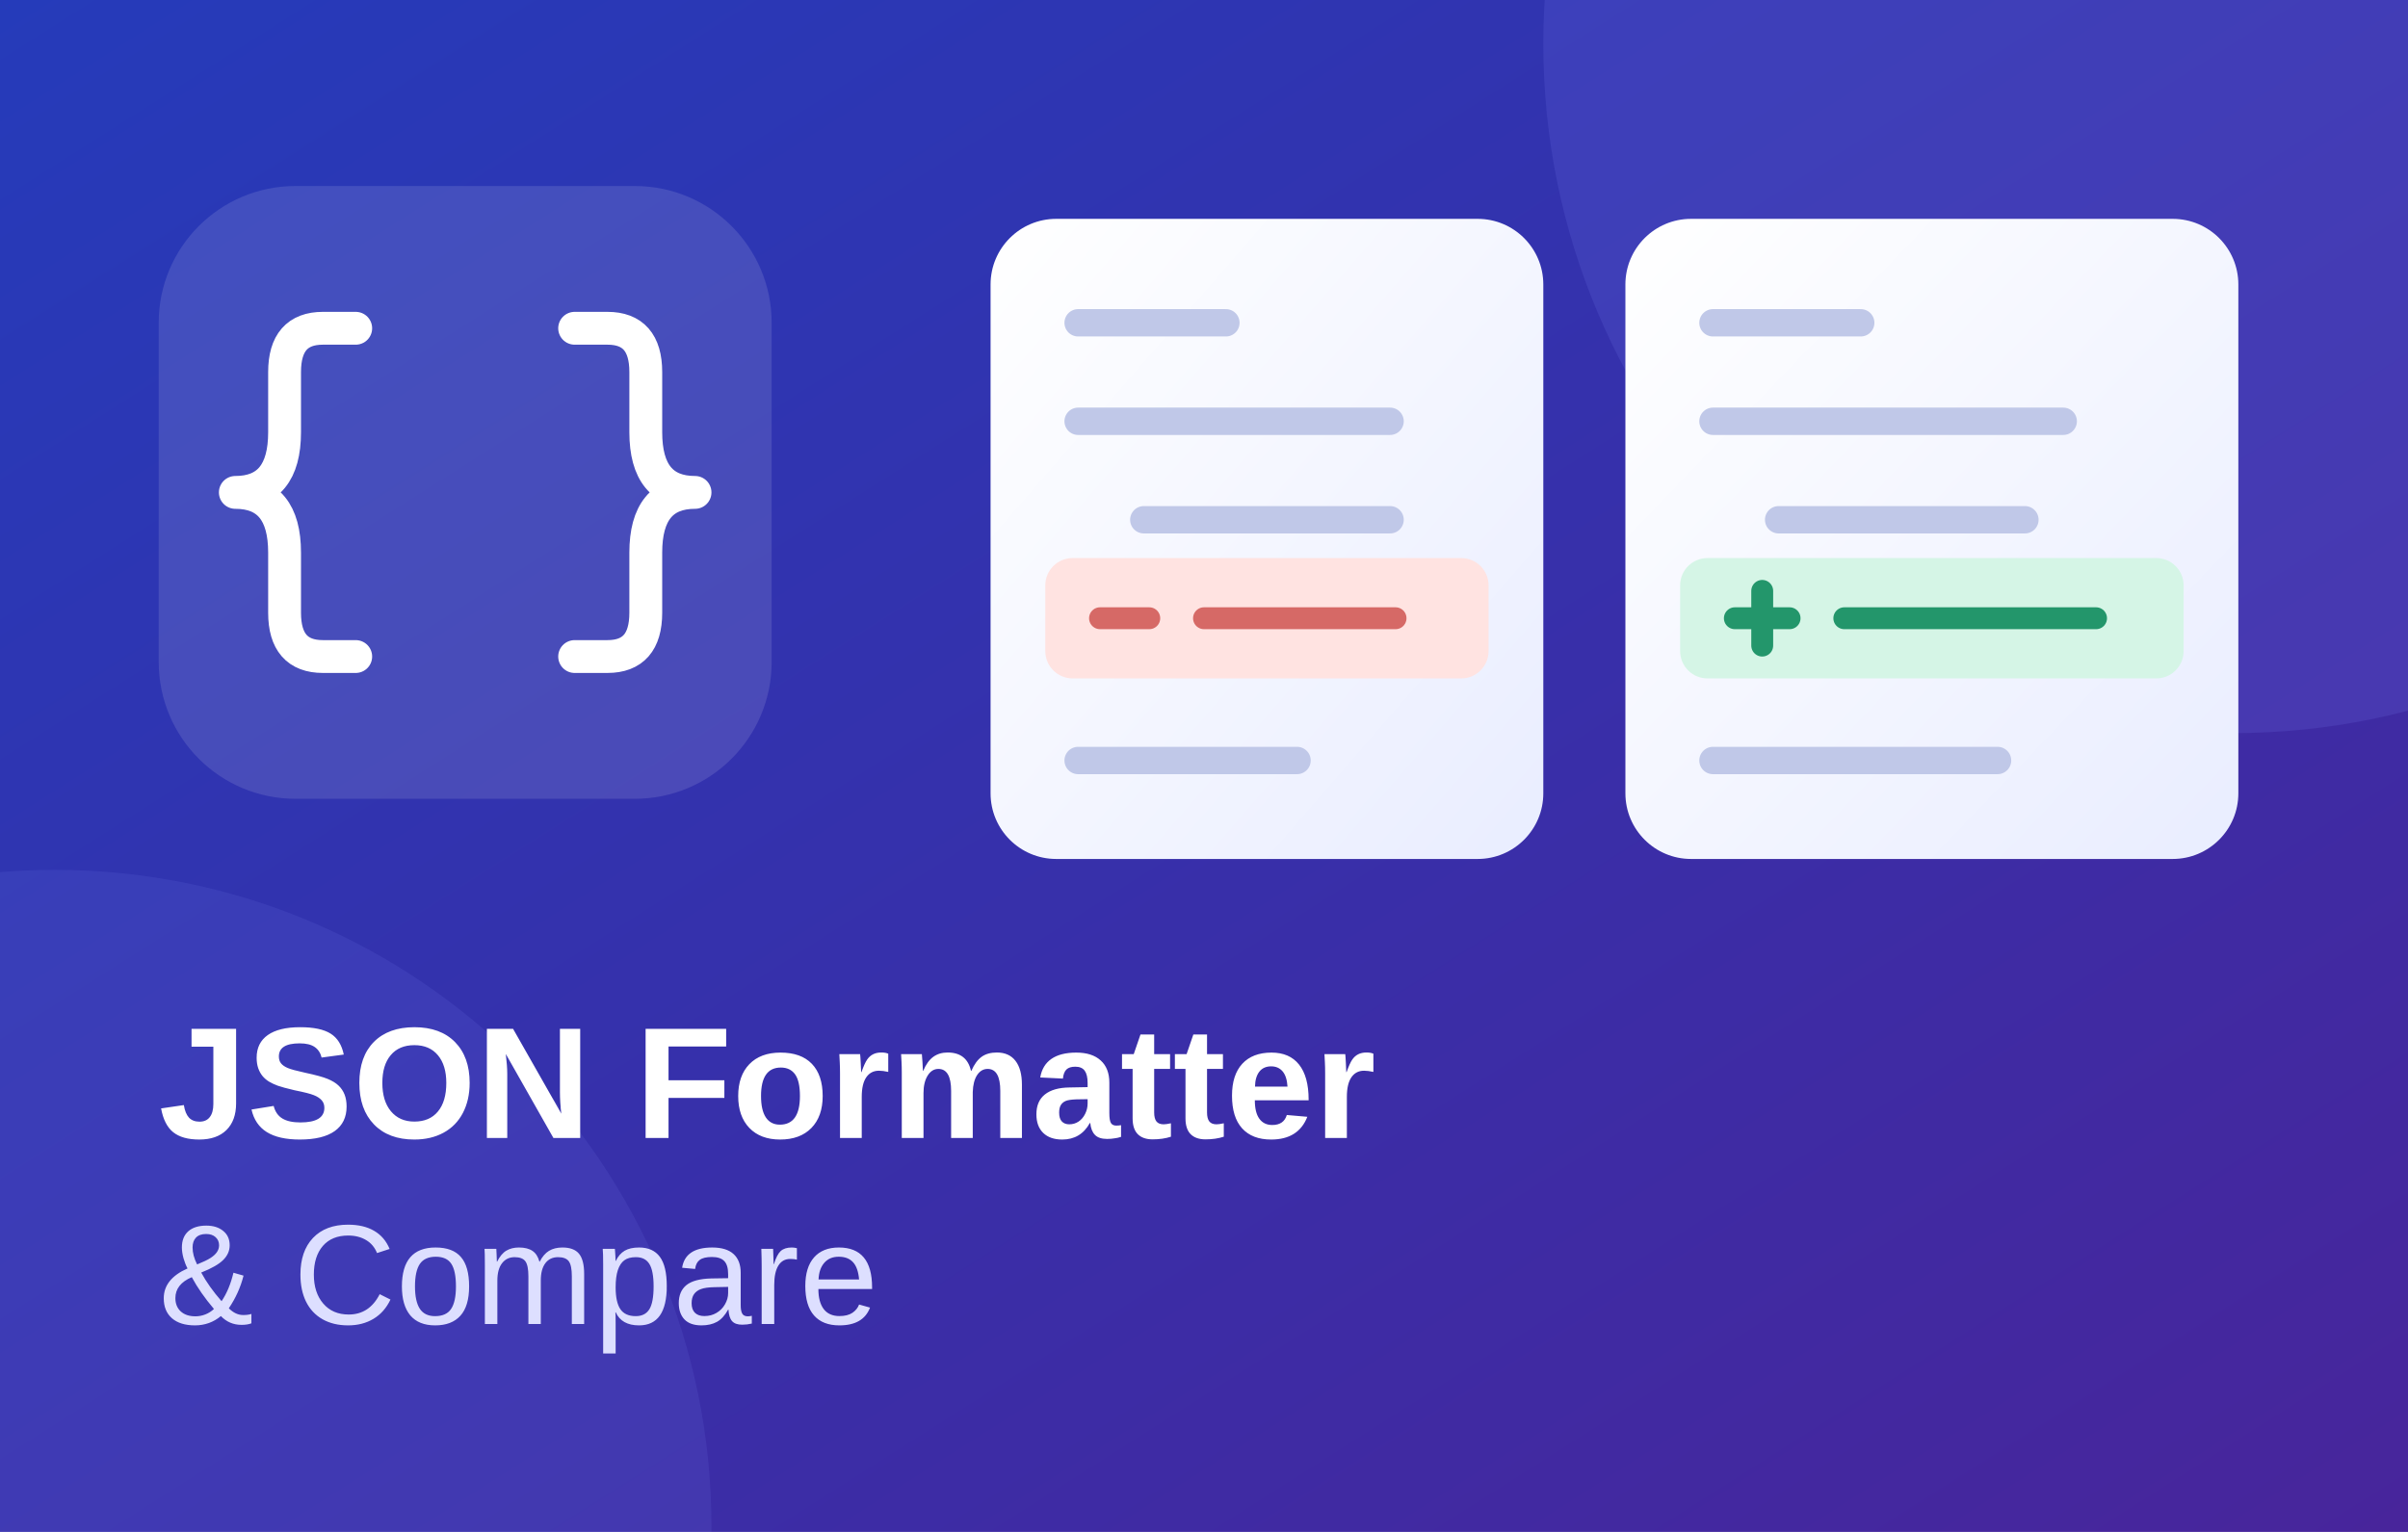
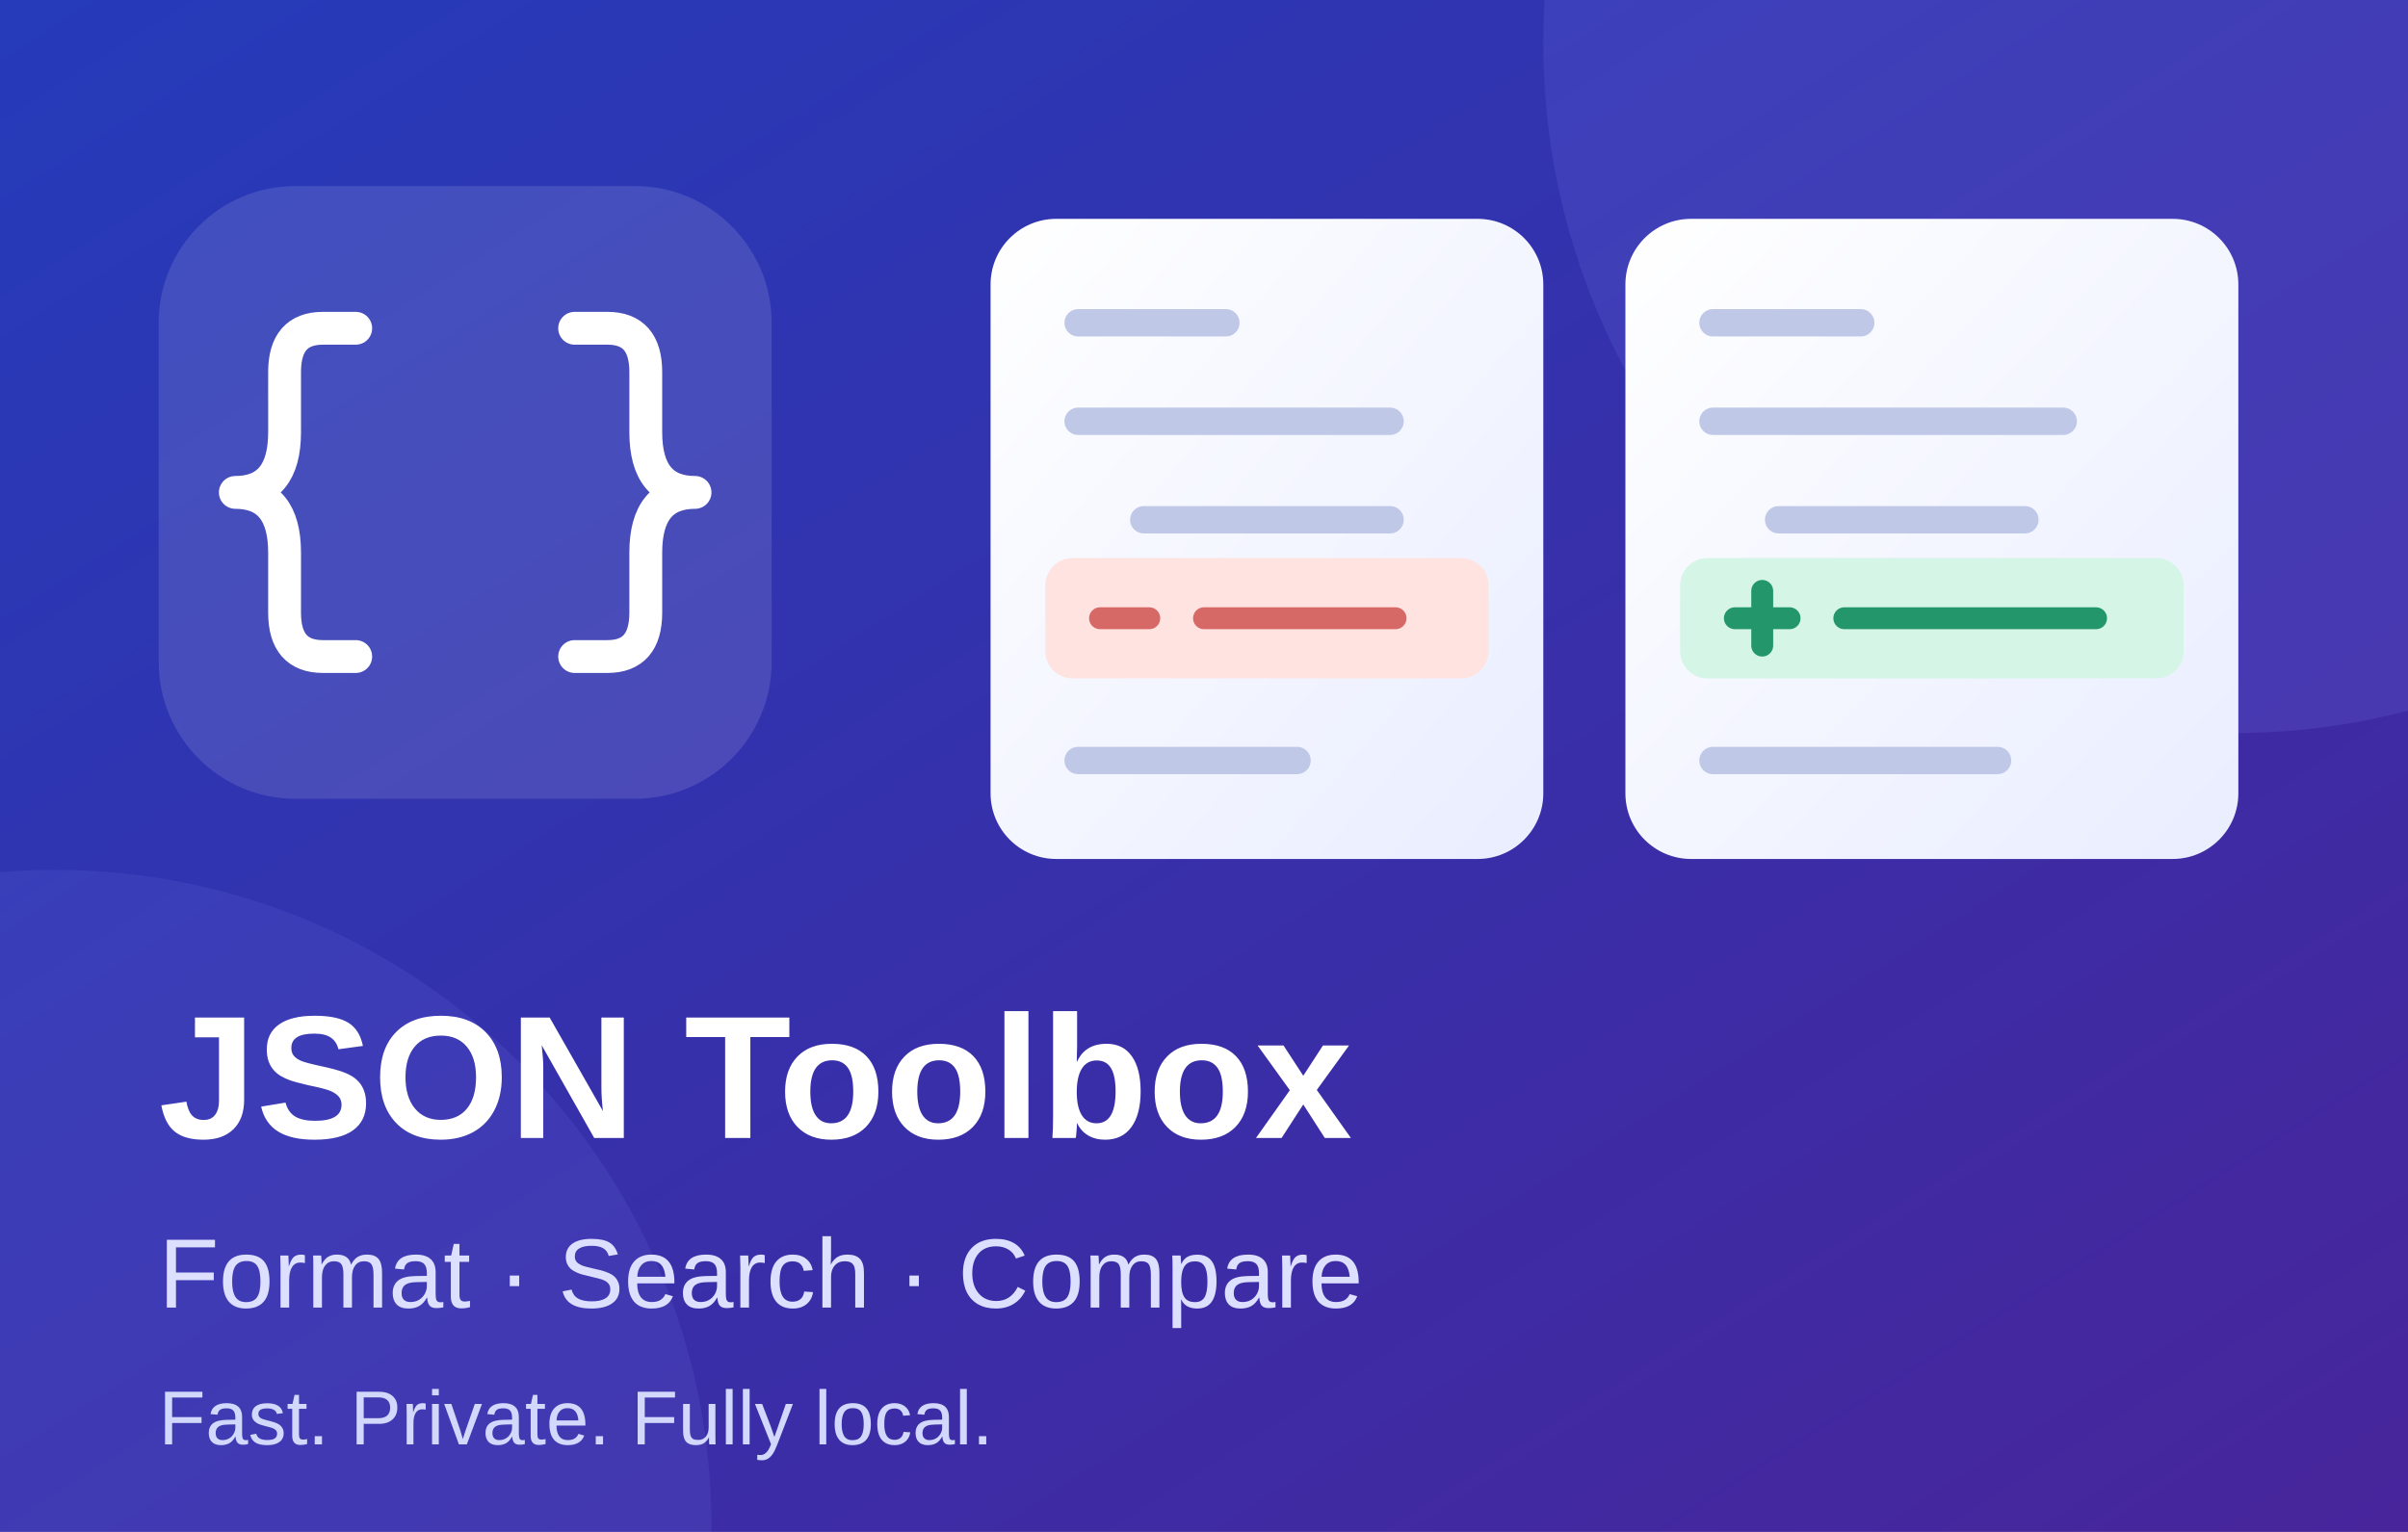
<svg xmlns="http://www.w3.org/2000/svg" width="440" height="280" viewBox="0 0 440 280">
  <defs>
    <linearGradient id="bg" x2="1" y2="1">
      <stop stop-color="#253bba" />
      <stop offset="1" stop-color="#48259b" />
    </linearGradient>
    <linearGradient id="card" x2="1" y2="1">
      <stop stop-color="#ffffff" />
      <stop offset="1" stop-color="#e9edff" />
    </linearGradient>
  </defs>
  <rect width="440" height="280" fill="url(#bg)" />
  <circle cx="408" cy="8" r="126" fill="#7f85f7" opacity=".15" />
  <circle cx="10" cy="279" r="120" fill="#818cf8" opacity=".12" />
  <rect x="29" y="34" width="112" height="112" rx="25" fill="#ffffff" opacity=".12" />
  <g fill="none" stroke="#fff" stroke-width="6" stroke-linecap="round" stroke-linejoin="round">
    <path d="M65 60h-6q-7 0-7 8v11q0 11-9 11 9 0 9 11v11q0 8 7 8h6" />
    <path d="M105 60h6q7 0 7 8v11q0 11 9 11-9 0-9 11v11q0 8-7 8h-6" />
  </g>
  <g transform="translate(181 40)">
    <rect width="101" height="117" rx="12" fill="url(#card)" />
    <rect x="116" width="112" height="117" rx="12" fill="url(#card)" />
    <g stroke="#c0c8e8" stroke-width="5" stroke-linecap="round">
      <path d="M16 19h27m-27 18h57m-45 18h45m-45 18h34m-46 26h40" />
      <path d="M132 19h27m-27 18h64m-52 18h45m-45 18h47m-59 26h52" />
    </g>
    <rect x="10" y="62" width="81" height="22" rx="5" fill="#ffe3e1" />
    <path d="M20 73h9m10 0h35" stroke="#d66966" stroke-width="4" stroke-linecap="round" />
    <rect x="126" y="62" width="92" height="22" rx="5" fill="#d5f5e6" />
    <path d="M136 73h10m-5-5v10m15-5h46" stroke="#23966b" stroke-width="4" stroke-linecap="round" />
  </g>
-   <text x="29" y="208" fill="#fff" font-family="Arial, sans-serif" font-size="29" font-weight="700">JSON Formatter</text>
-   <text x="29" y="242" fill="#dddfff" font-family="Arial, sans-serif" font-size="26">&amp; Compare</text>
+   <text x="29" y="208" fill="#fff" font-family="Arial, sans-serif" font-size="32" font-weight="700">JSON Toolbox</text>
+   <text x="29" y="239" fill="#dddfff" font-family="Arial, sans-serif" font-size="18">Format · Search · Compare</text>
+   <text x="29" y="264" fill="#d1d8fb" font-family="Arial, sans-serif" font-size="14">Fast. Private. Fully local.</text>
</svg>
